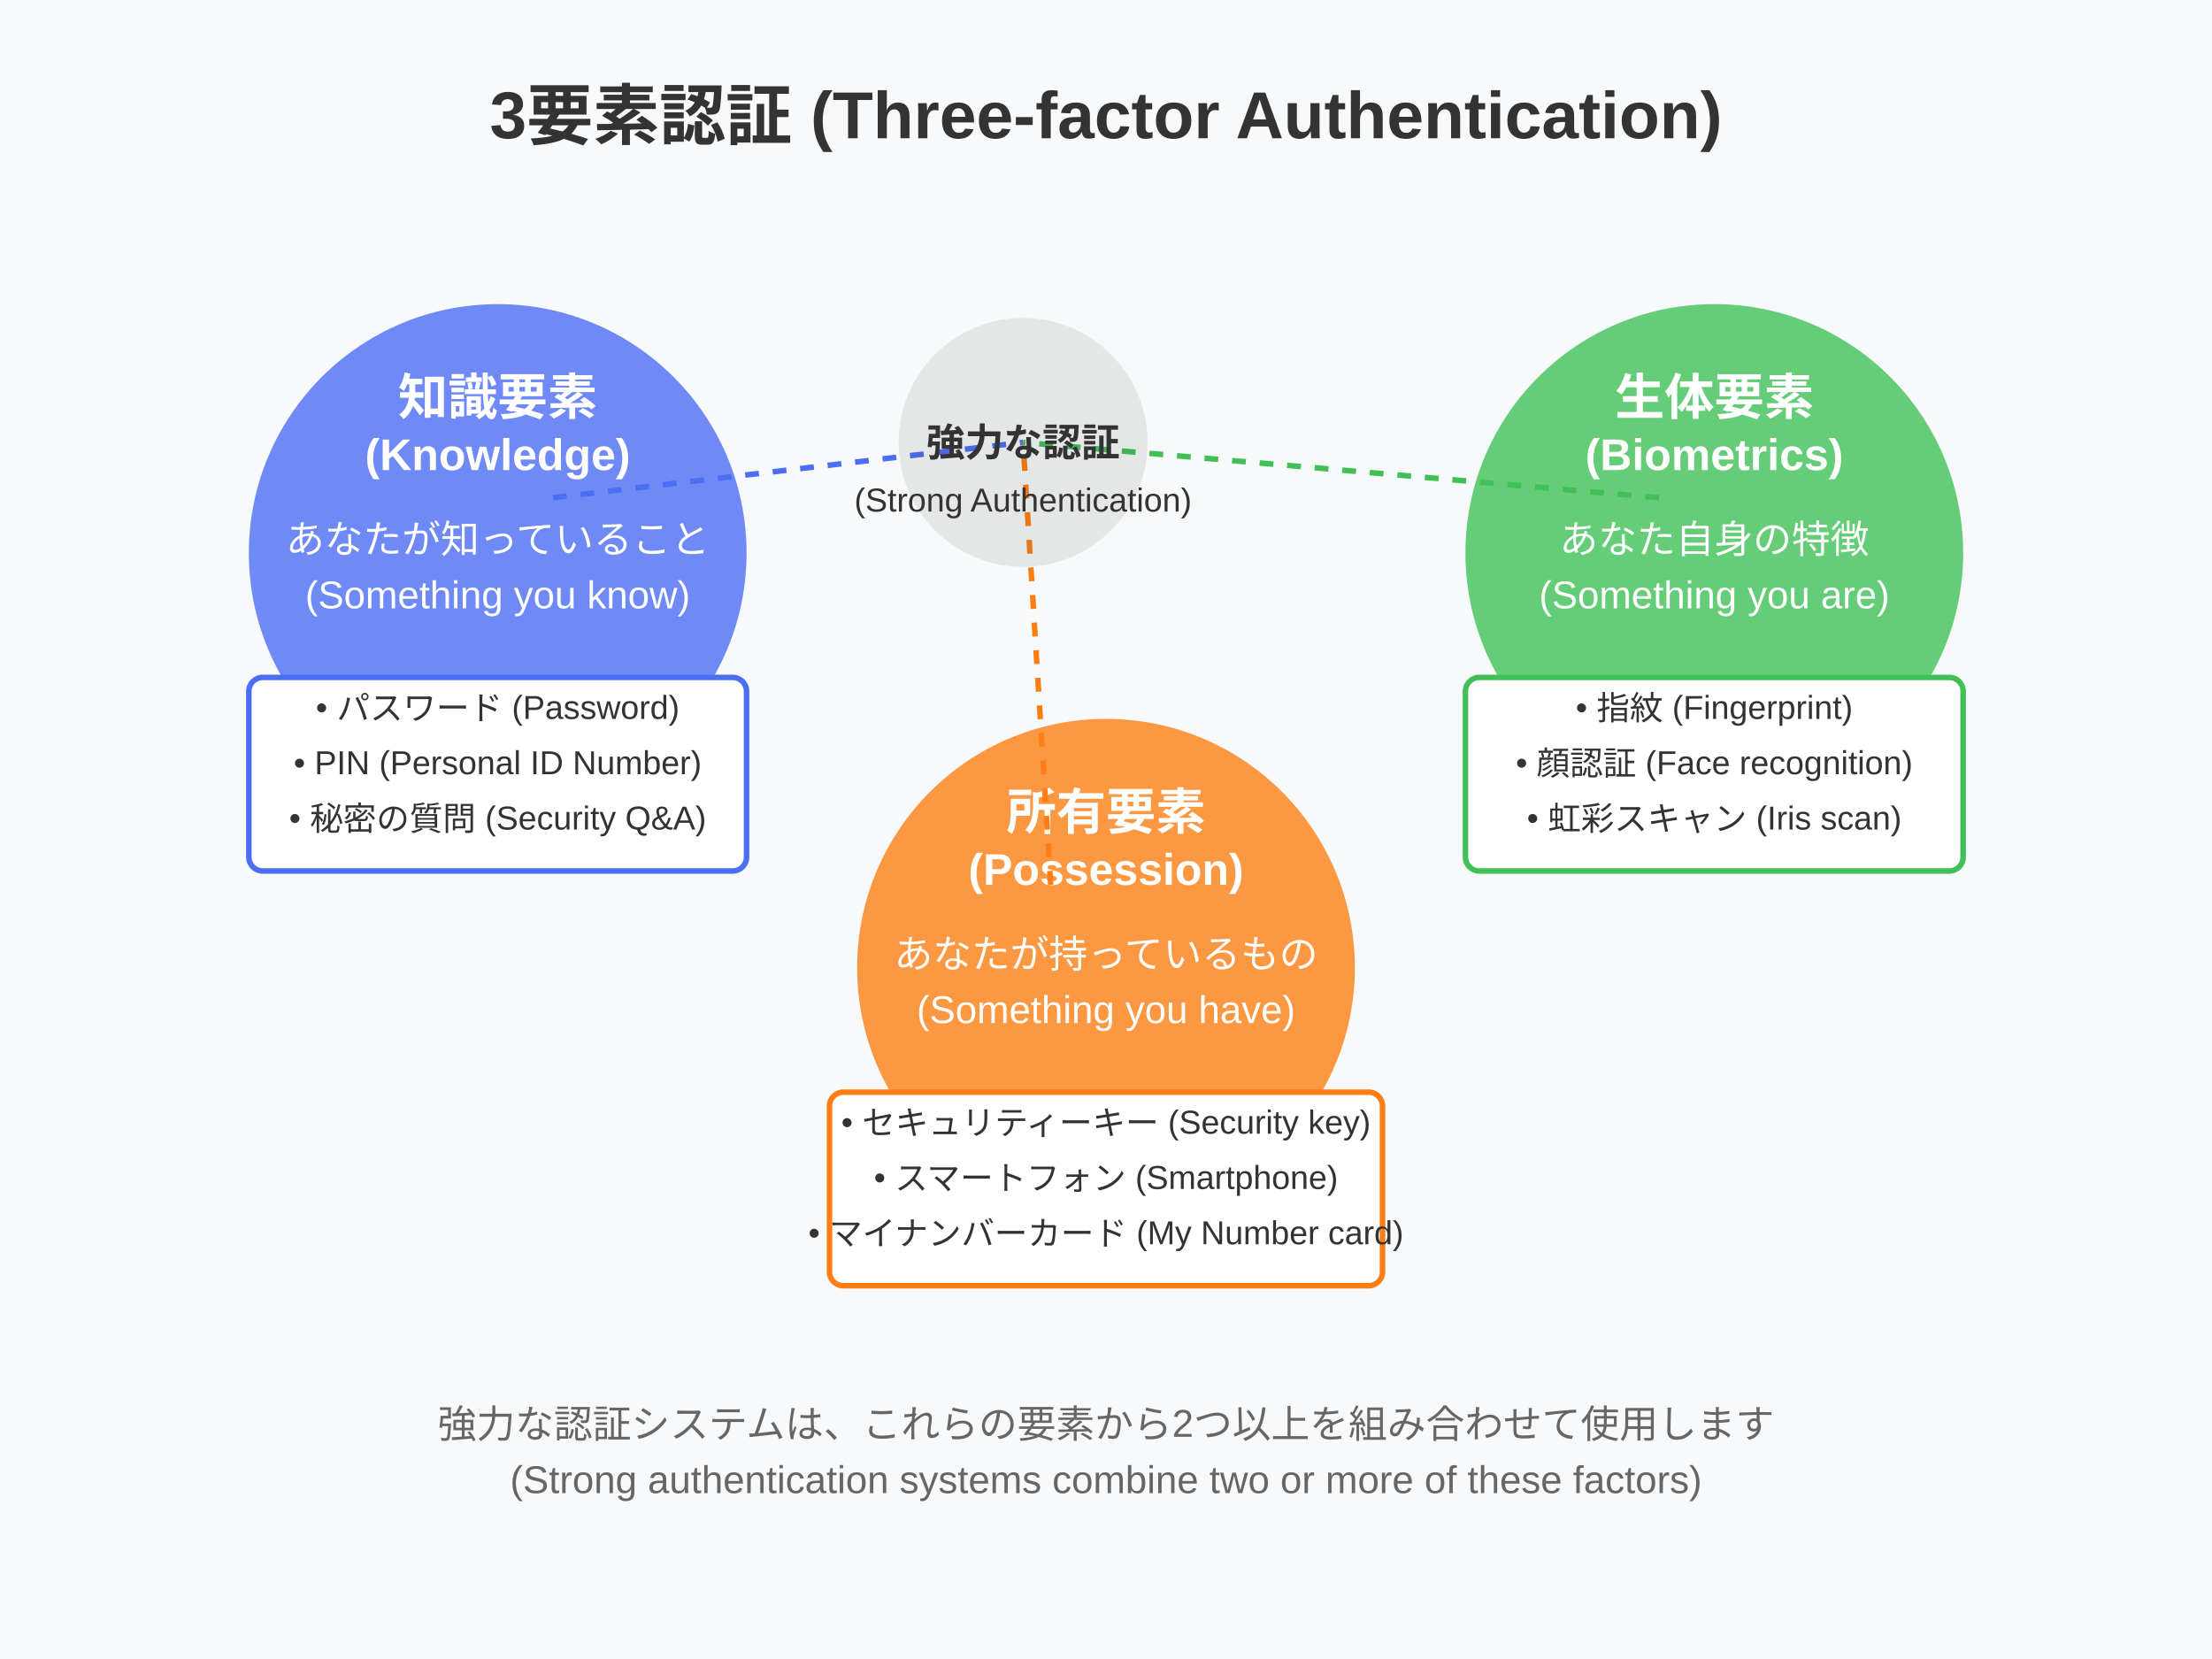
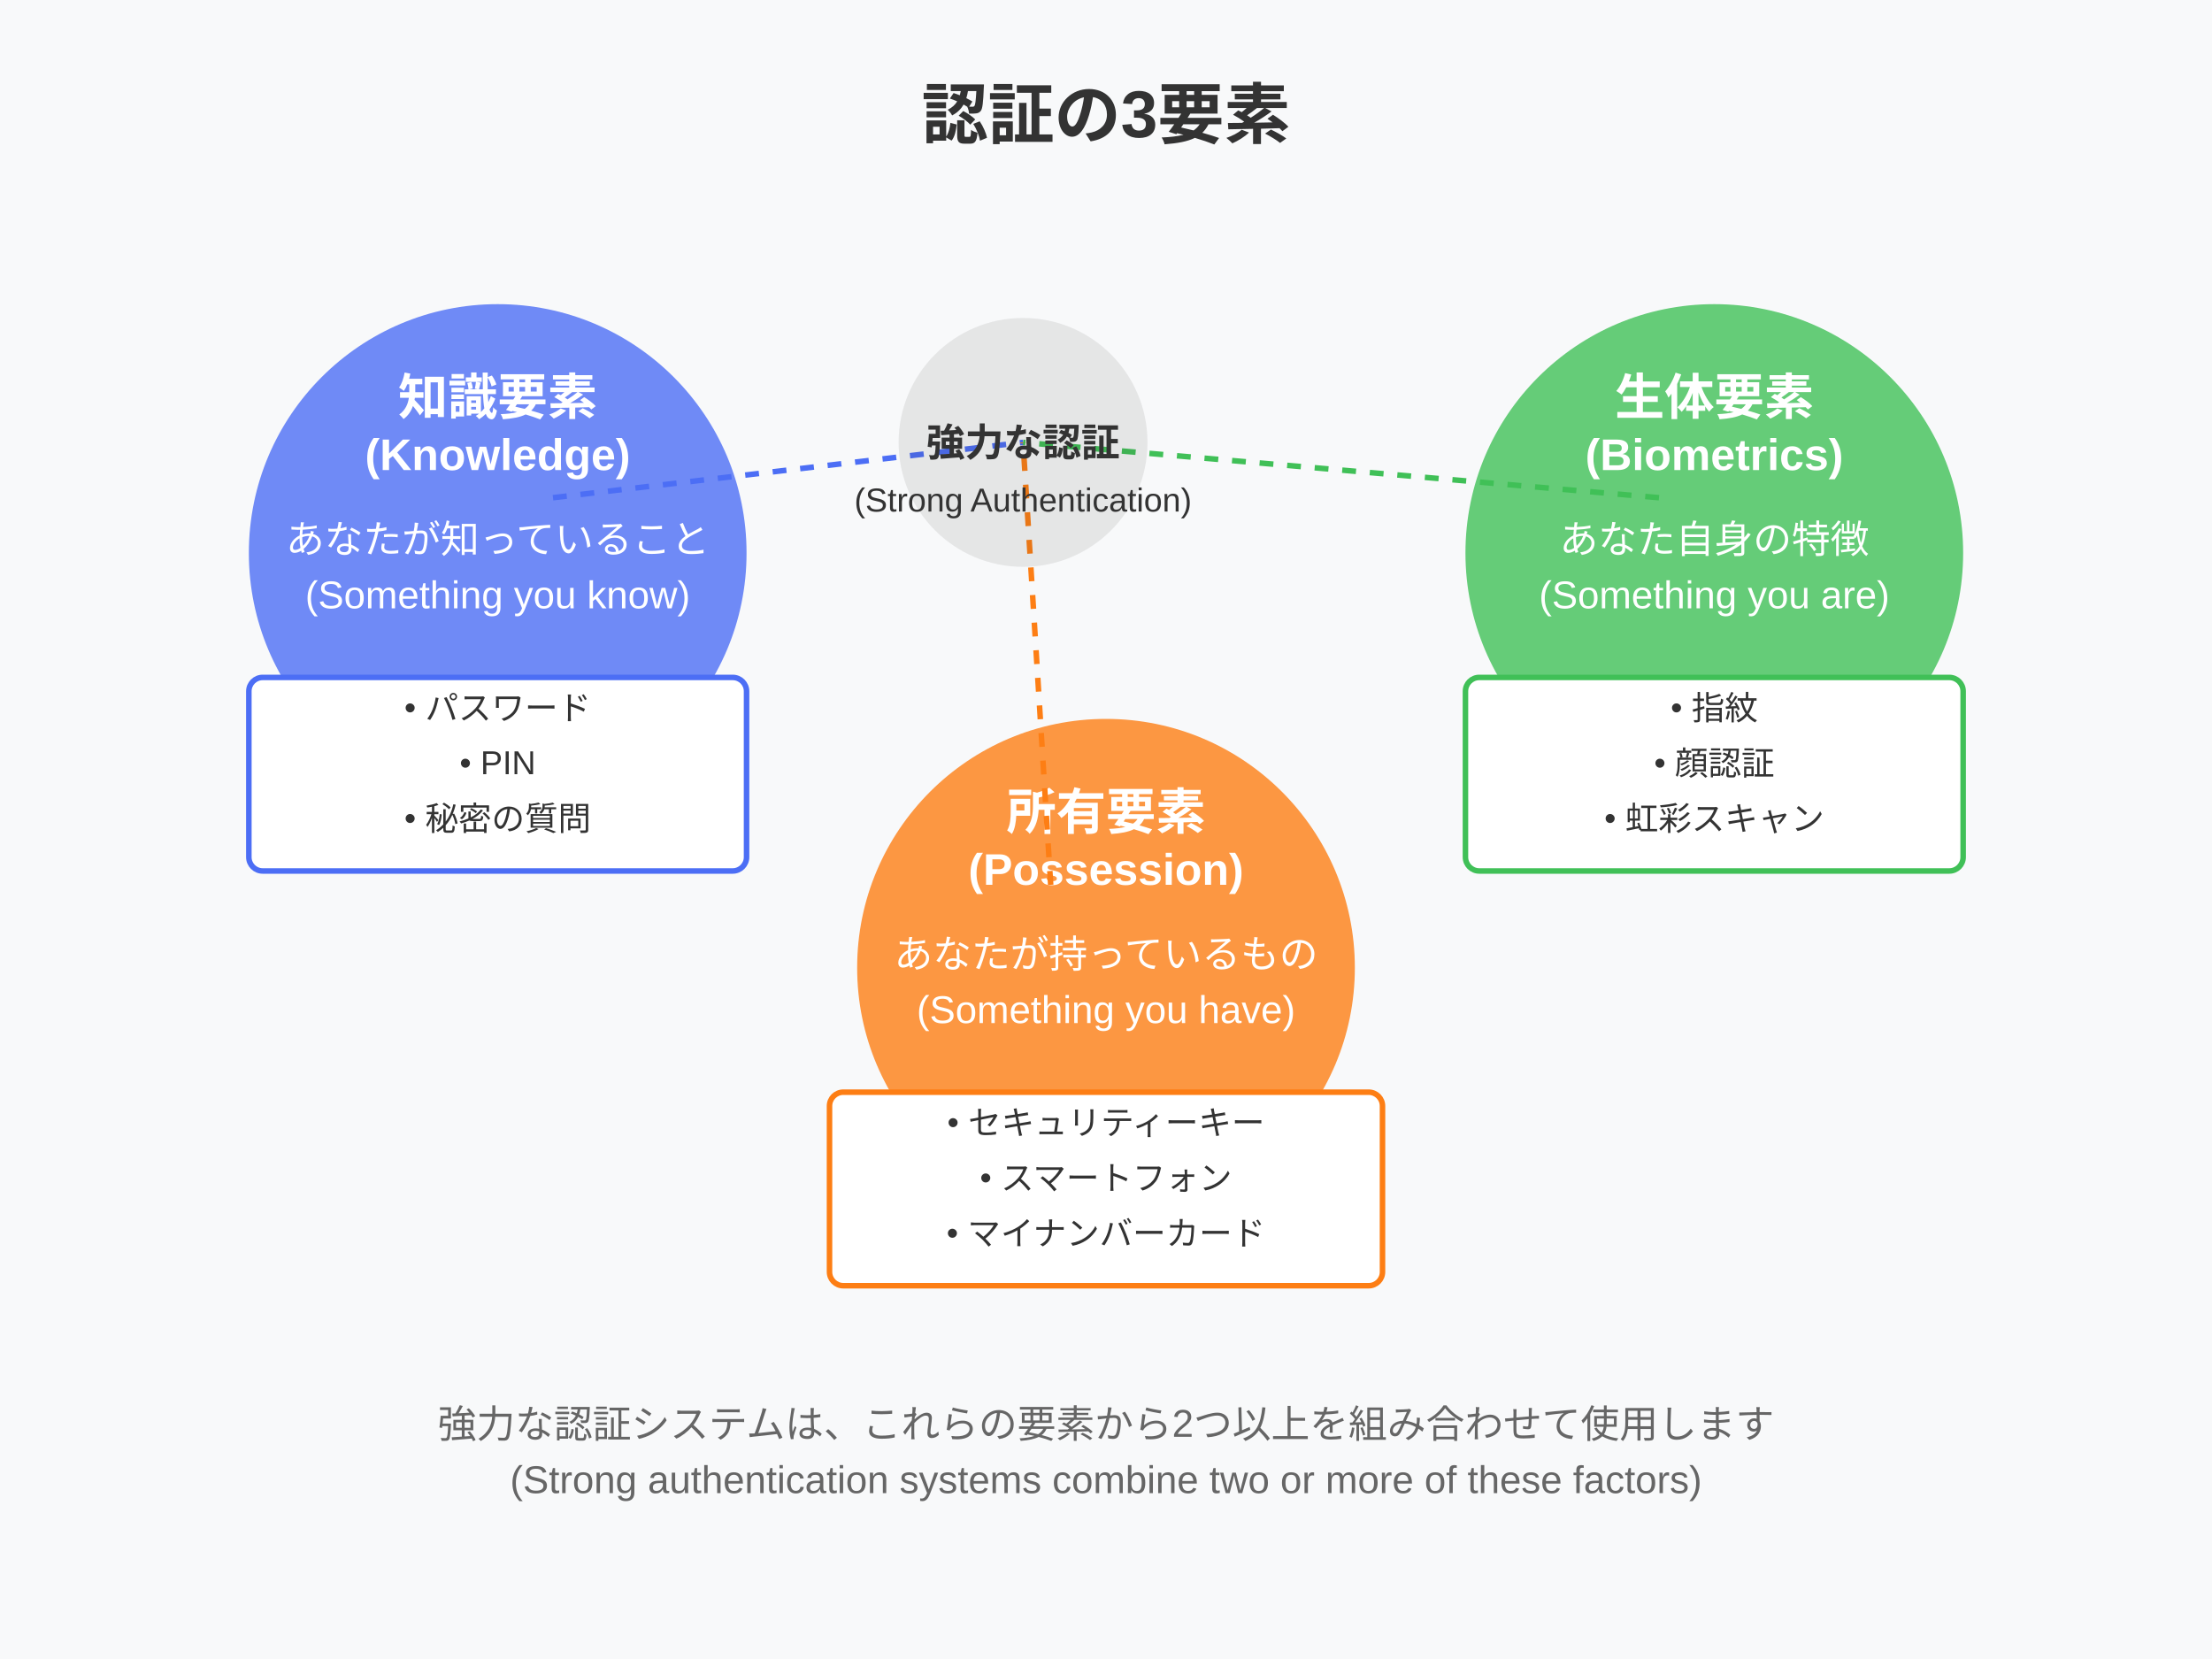
<svg xmlns="http://www.w3.org/2000/svg" viewBox="0 0 800 600" width="800" height="600">
  <rect width="800" height="600" fill="#f8f9fa" />
-   <text x="400" y="50" font-family="Arial, sans-serif" font-size="24" font-weight="bold" text-anchor="middle" fill="#333">3要素認証 (Three-factor Authentication)</text>
+   <text x="400" y="50" font-family="Arial, sans-serif" font-size="24" font-weight="bold" text-anchor="middle" fill="#333">認証の3要素</text>
  <g transform="translate(180, 200)">
    <circle cx="0" cy="0" r="90" fill="#4c6ef5" opacity="0.8" />
    <text x="0" y="-50" font-family="Arial, sans-serif" font-size="18" font-weight="bold" text-anchor="middle" fill="white">知識要素</text>
    <text x="0" y="-30" font-family="Arial, sans-serif" font-size="16" font-weight="bold" text-anchor="middle" fill="white">(Knowledge)</text>
    <text x="0" y="0" font-family="Arial, sans-serif" font-size="14" text-anchor="middle" fill="white">あなたが知っていること</text>
    <text x="0" y="20" font-family="Arial, sans-serif" font-size="14" text-anchor="middle" fill="white">(Something you know)</text>
    <g transform="translate(0, 60)">
      <rect x="-90" y="-15" width="180" height="70" rx="5" ry="5" fill="white" stroke="#4c6ef5" stroke-width="2" />
-       <text x="0" y="0" font-family="Arial, sans-serif" font-size="12" text-anchor="middle" fill="#333">• パスワード (Password)</text>
-       <text x="0" y="20" font-family="Arial, sans-serif" font-size="12" text-anchor="middle" fill="#333">• PIN (Personal ID Number)</text>
-       <text x="0" y="40" font-family="Arial, sans-serif" font-size="12" text-anchor="middle" fill="#333">• 秘密の質問 (Security Q&amp;A)</text>
+       <text x="0" y="0" font-family="Arial, sans-serif" font-size="12" text-anchor="middle" fill="#333">• パスワード</text>
+       <text x="0" y="20" font-family="Arial, sans-serif" font-size="12" text-anchor="middle" fill="#333">• PIN</text>
+       <text x="0" y="40" font-family="Arial, sans-serif" font-size="12" text-anchor="middle" fill="#333">• 秘密の質問</text>
    </g>
  </g>
  <g transform="translate(400, 350)">
    <circle cx="0" cy="0" r="90" fill="#fd7e14" opacity="0.8" />
    <text x="0" y="-50" font-family="Arial, sans-serif" font-size="18" font-weight="bold" text-anchor="middle" fill="white">所有要素</text>
    <text x="0" y="-30" font-family="Arial, sans-serif" font-size="16" font-weight="bold" text-anchor="middle" fill="white">(Possession)</text>
    <text x="0" y="0" font-family="Arial, sans-serif" font-size="14" text-anchor="middle" fill="white">あなたが持っているもの</text>
    <text x="0" y="20" font-family="Arial, sans-serif" font-size="14" text-anchor="middle" fill="white">(Something you have)</text>
    <g transform="translate(0, 60)">
      <rect x="-100" y="-15" width="200" height="70" rx="5" ry="5" fill="white" stroke="#fd7e14" stroke-width="2" />
-       <text x="0" y="0" font-family="Arial, sans-serif" font-size="12" text-anchor="middle" fill="#333">• セキュリティーキー (Security key)</text>
-       <text x="0" y="20" font-family="Arial, sans-serif" font-size="12" text-anchor="middle" fill="#333">• スマートフォン (Smartphone)</text>
-       <text x="0" y="40" font-family="Arial, sans-serif" font-size="12" text-anchor="middle" fill="#333">• マイナンバーカード (My Number card)</text>
+       <text x="0" y="0" font-family="Arial, sans-serif" font-size="12" text-anchor="middle" fill="#333">• セキュリティーキー</text>
+       <text x="0" y="20" font-family="Arial, sans-serif" font-size="12" text-anchor="middle" fill="#333">• スマートフォン</text>
+       <text x="0" y="40" font-family="Arial, sans-serif" font-size="12" text-anchor="middle" fill="#333">• マイナンバーカード</text>
    </g>
  </g>
  <g transform="translate(620, 200)">
    <circle cx="0" cy="0" r="90" fill="#40c057" opacity="0.8" />
    <text x="0" y="-50" font-family="Arial, sans-serif" font-size="18" font-weight="bold" text-anchor="middle" fill="white">生体要素</text>
    <text x="0" y="-30" font-family="Arial, sans-serif" font-size="16" font-weight="bold" text-anchor="middle" fill="white">(Biometrics)</text>
    <text x="0" y="0" font-family="Arial, sans-serif" font-size="14" text-anchor="middle" fill="white">あなた自身の特徴</text>
    <text x="0" y="20" font-family="Arial, sans-serif" font-size="14" text-anchor="middle" fill="white">(Something you are)</text>
    <g transform="translate(0, 60)">
      <rect x="-90" y="-15" width="180" height="70" rx="5" ry="5" fill="white" stroke="#40c057" stroke-width="2" />
-       <text x="0" y="0" font-family="Arial, sans-serif" font-size="12" text-anchor="middle" fill="#333">• 指紋 (Fingerprint)</text>
-       <text x="0" y="20" font-family="Arial, sans-serif" font-size="12" text-anchor="middle" fill="#333">• 顔認証 (Face recognition)</text>
-       <text x="0" y="40" font-family="Arial, sans-serif" font-size="12" text-anchor="middle" fill="#333">• 虹彩スキャン (Iris scan)</text>
+       <text x="0" y="0" font-family="Arial, sans-serif" font-size="12" text-anchor="middle" fill="#333">• 指紋</text>
+       <text x="0" y="20" font-family="Arial, sans-serif" font-size="12" text-anchor="middle" fill="#333">• 顔認証</text>
+       <text x="0" y="40" font-family="Arial, sans-serif" font-size="12" text-anchor="middle" fill="#333">• 虹彩スキャン</text>
    </g>
  </g>
  <g>
    <path d="M200,180 L370,160" stroke="#4c6ef5" stroke-width="2" stroke-dasharray="5,5" />
    <path d="M380,320 L370,160" stroke="#fd7e14" stroke-width="2" stroke-dasharray="5,5" />
    <path d="M600,180 L370,160" stroke="#40c057" stroke-width="2" stroke-dasharray="5,5" />
  </g>
  <g transform="translate(370, 160)">
    <circle cx="0" cy="0" r="45" fill="#333" opacity="0.1" />
    <text x="0" y="5" font-family="Arial, sans-serif" font-size="14" font-weight="bold" text-anchor="middle" fill="#333">強力な認証</text>
    <text x="0" y="25" font-family="Arial, sans-serif" font-size="12" text-anchor="middle" fill="#333">(Strong Authentication)</text>
  </g>
  <text x="400" y="520" font-family="Arial, sans-serif" font-size="14" text-anchor="middle" fill="#666">
    強力な認証システムは、これらの要素から2つ以上を組み合わせて使用します
  </text>
  <text x="400" y="540" font-family="Arial, sans-serif" font-size="14" text-anchor="middle" fill="#666">
    (Strong authentication systems combine two or more of these factors)
  </text>
</svg>
